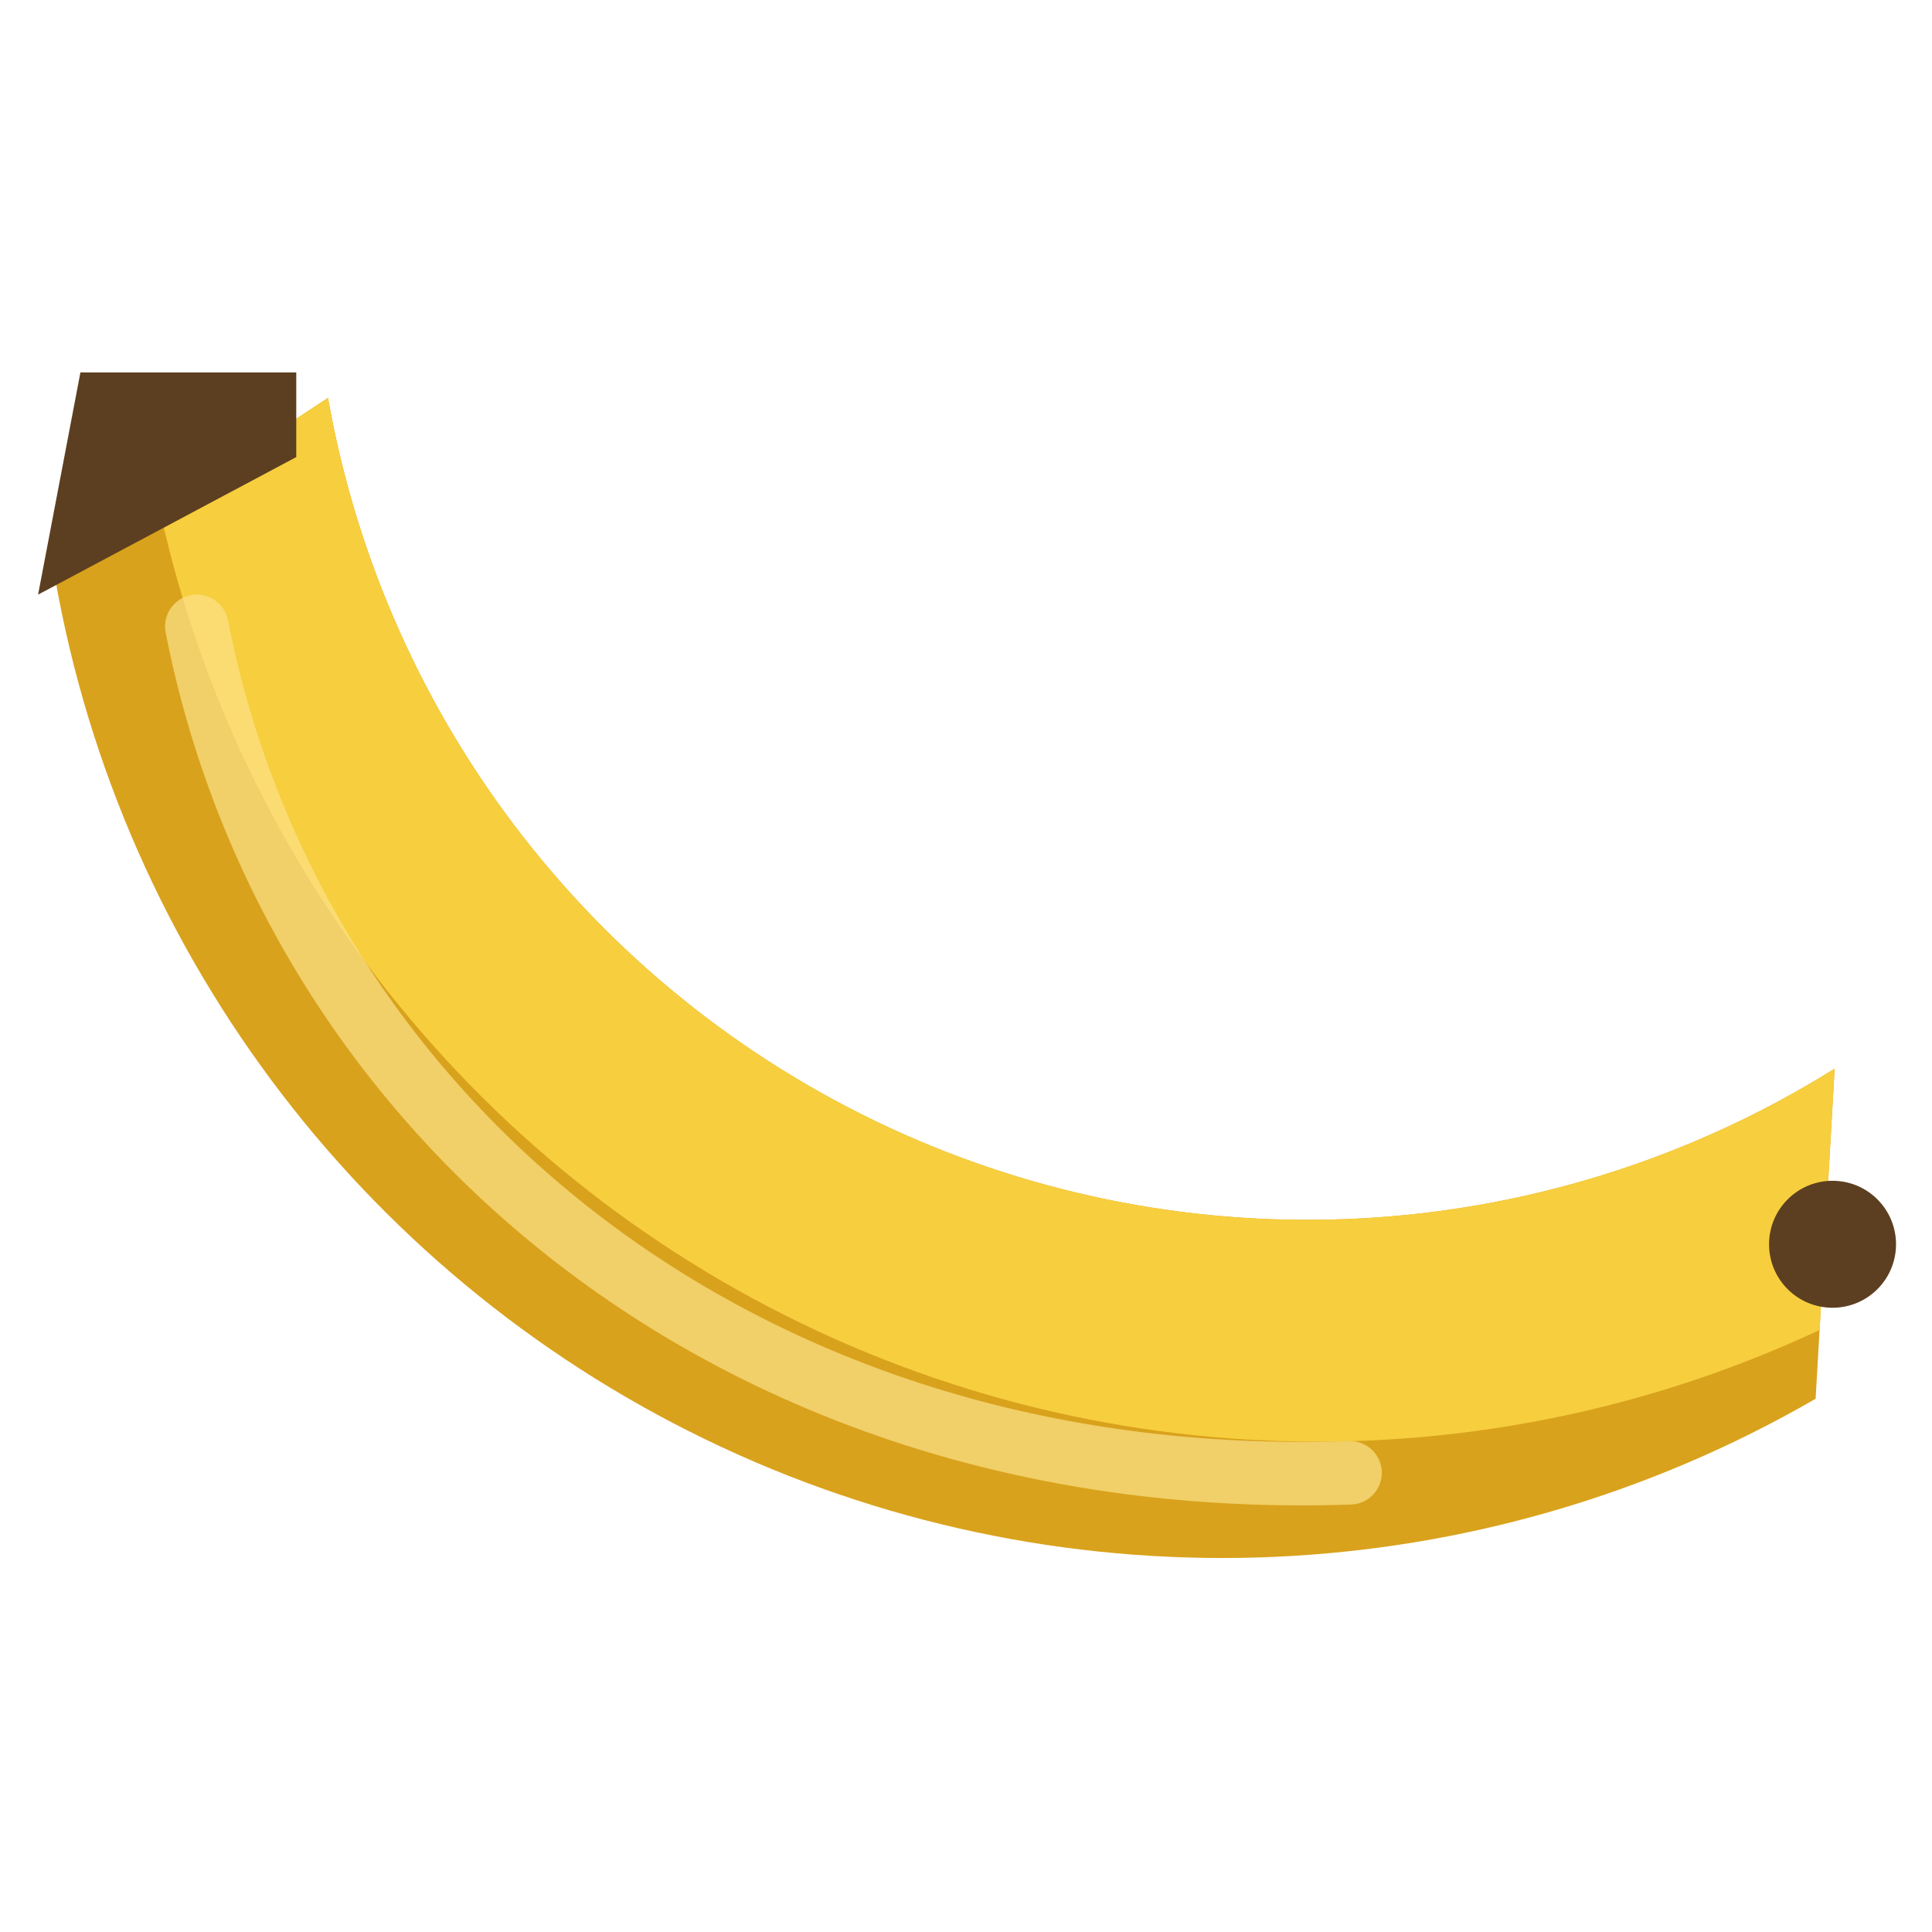
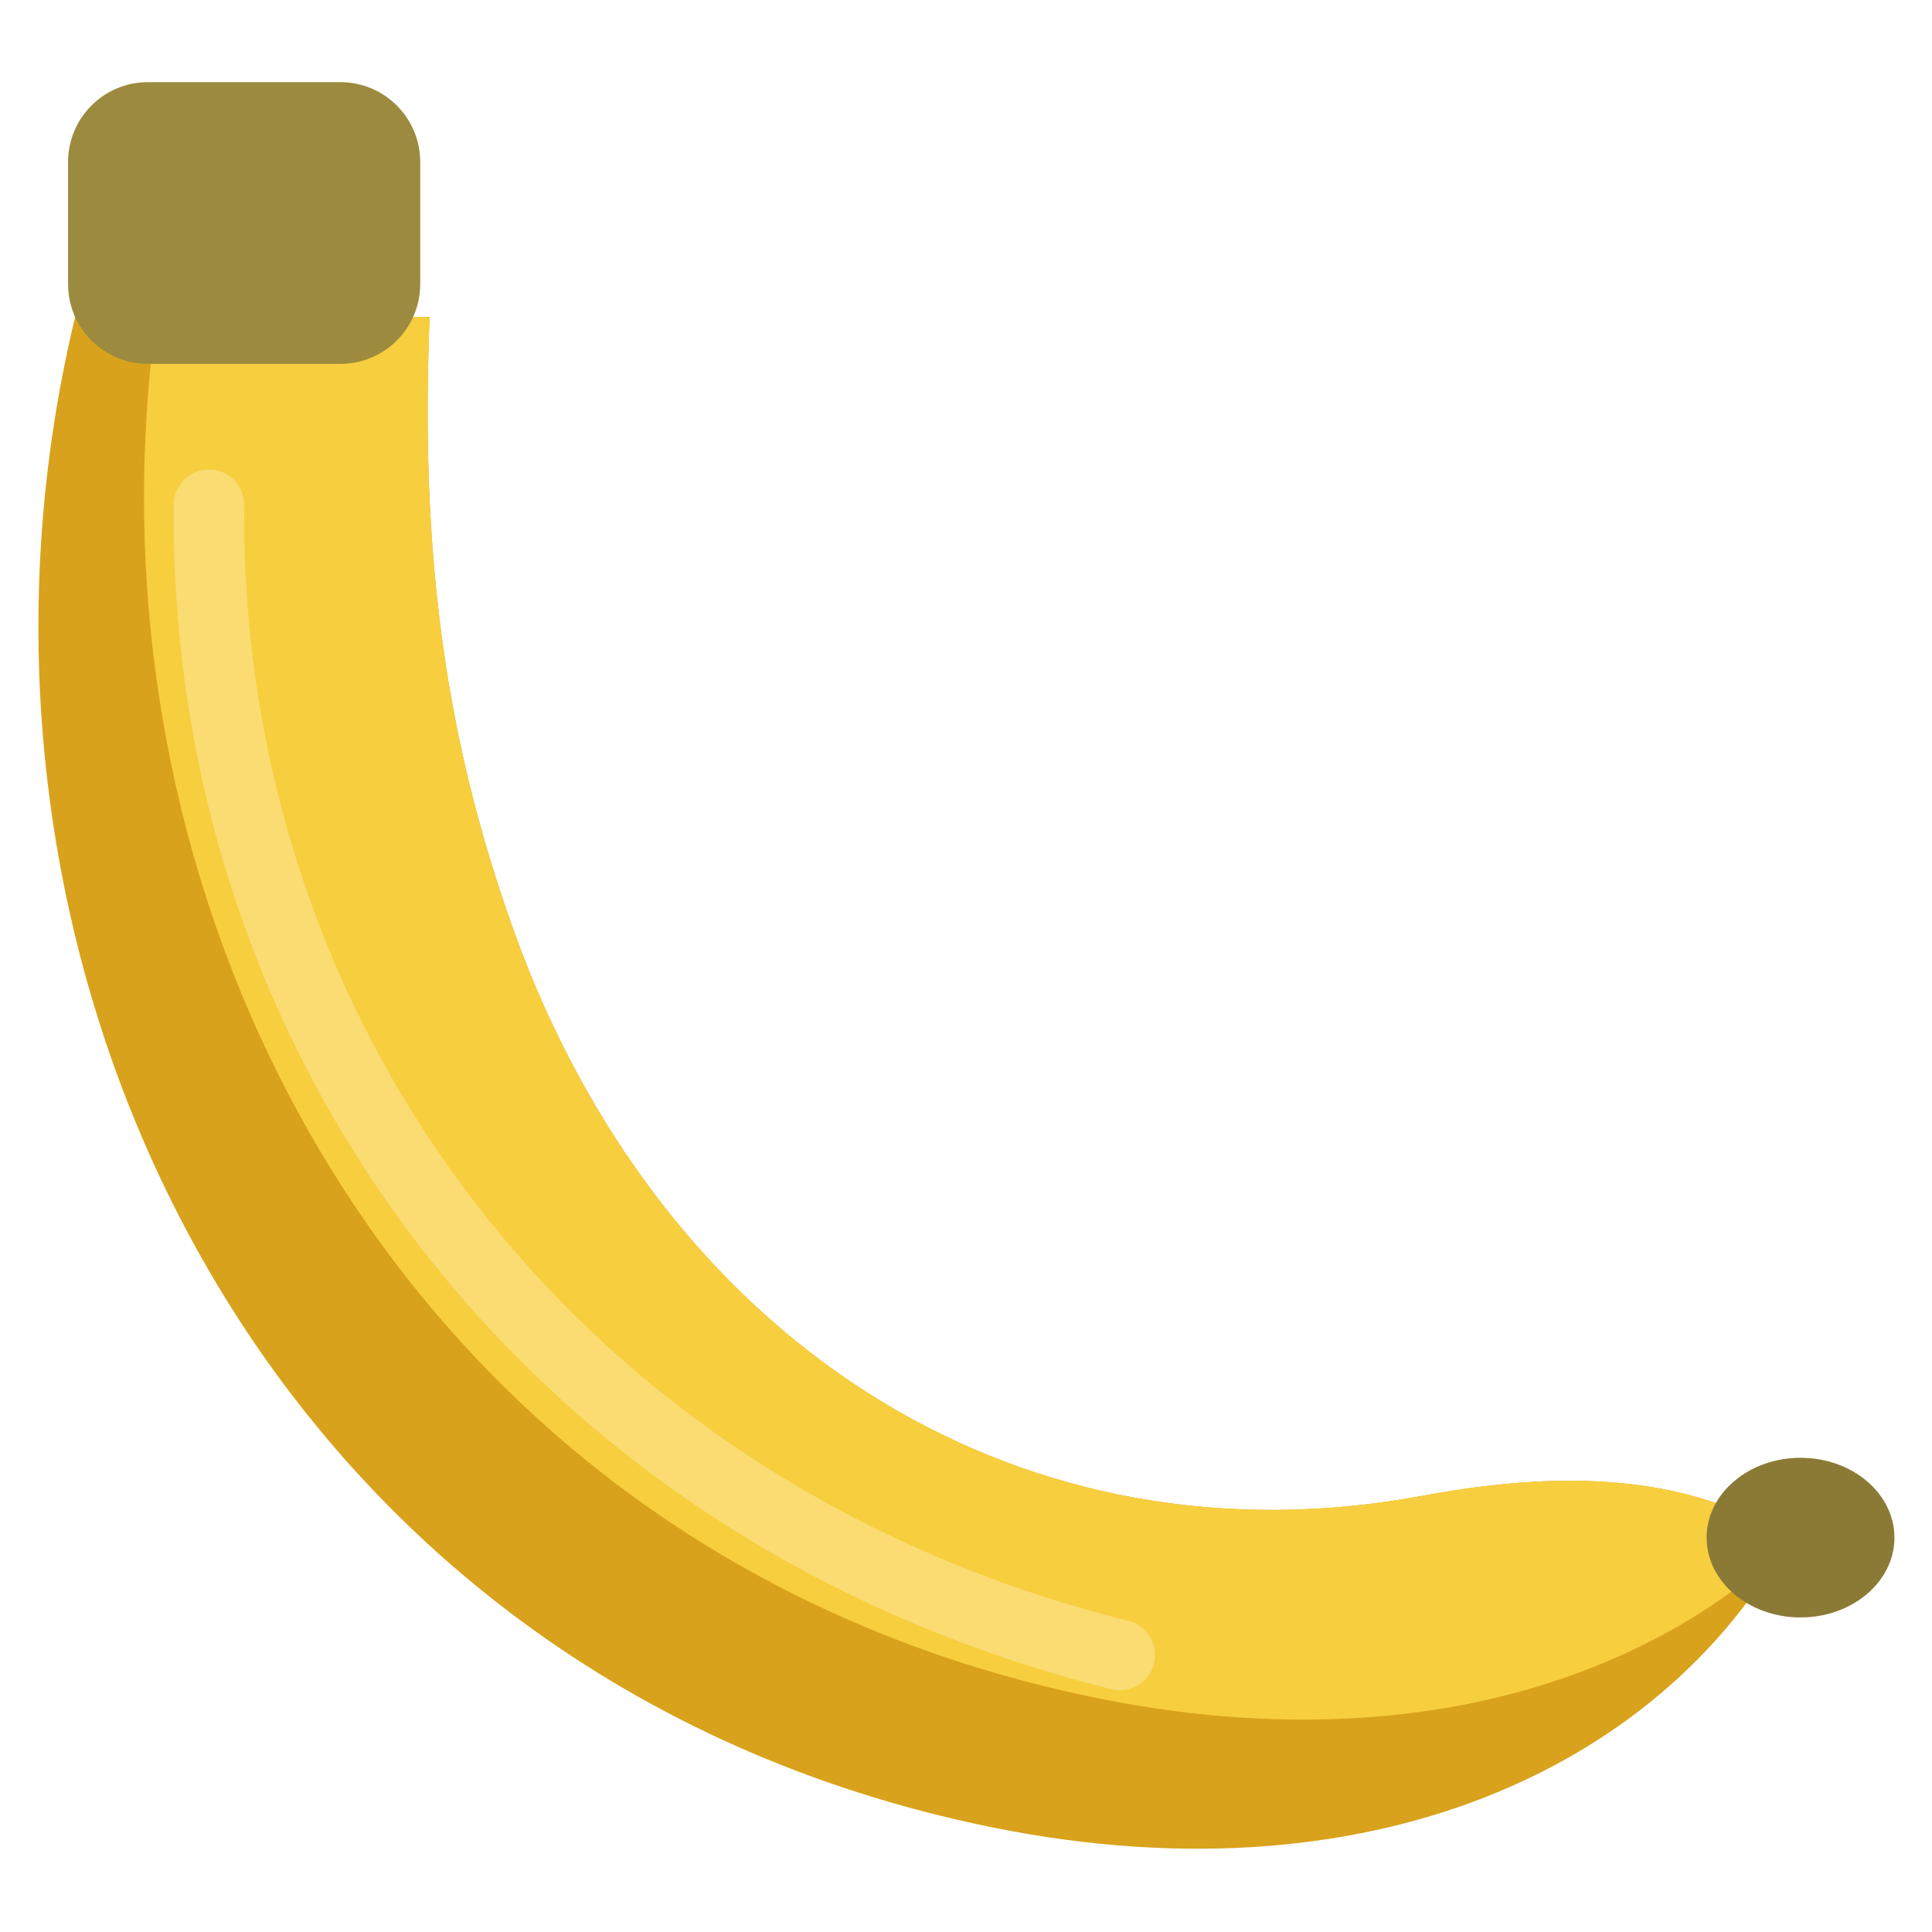
- <svg xmlns="http://www.w3.org/2000/svg" viewBox="122 124 913 913">
+ <svg xmlns="http://www.w3.org/2000/svg" viewBox="183 115 823 823">
  <clipPath id="c11">
-     <path d="M148 397A560 560 0 0 0 980 785L989 629A470 470 0 0 1 277 312Z" />
+     <path d="M215 250C150 520 290 820 590 890C760 930 890 870 945 770C905 745 855 740 790 752C620 784 470 690 405 520C372 432 362 350 366 250Z" />
  </clipPath>
  <g clip-path="url(#c11)">
-     <path fill="#D9A21C" d="M148 397A560 560 0 0 0 980 785L989 629A470 470 0 0 1 277 312Z" />
-     <path fill="#F7CE3E" d="M148 397A560 560 0 0 0 980 785L989 629A470 470 0 0 1 277 312Z" transform="translate(45 -55)" />
-     <path d="M215 420C260 650 470 830 760 820" fill="none" stroke="#FBE38A" stroke-width="30" stroke-linecap="round" opacity=".7" />
+     <path fill="#D9A21C" d="M215 250C150 520 290 820 590 890C760 930 890 870 945 770C905 745 855 740 790 752C620 784 470 690 405 520C372 432 362 350 366 250Z" />
+     <path fill="#F7CE3E" d="M215 250C150 520 290 820 590 890C760 930 890 870 945 770C905 745 855 740 790 752C620 784 470 690 405 520C372 432 362 350 366 250Z" transform="translate(45 -55)" />
+     <path d="M272 330C270 560 420 760 660 820" fill="none" stroke="#FBE38A" stroke-width="30" stroke-linecap="round" opacity=".7" />
  </g>
-   <path fill="#5C3F20" d="M140 405L160 300L262 300L262 340Z" />
-   <circle cx="988" cy="712" r="30" fill="#5C3F20" />
+   <rect x="212" y="150" width="150" height="120" rx="34" fill="#9C8A3E" />
+   <ellipse cx="950" cy="770" rx="40" ry="34" fill="#8A7A36" />
</svg>
